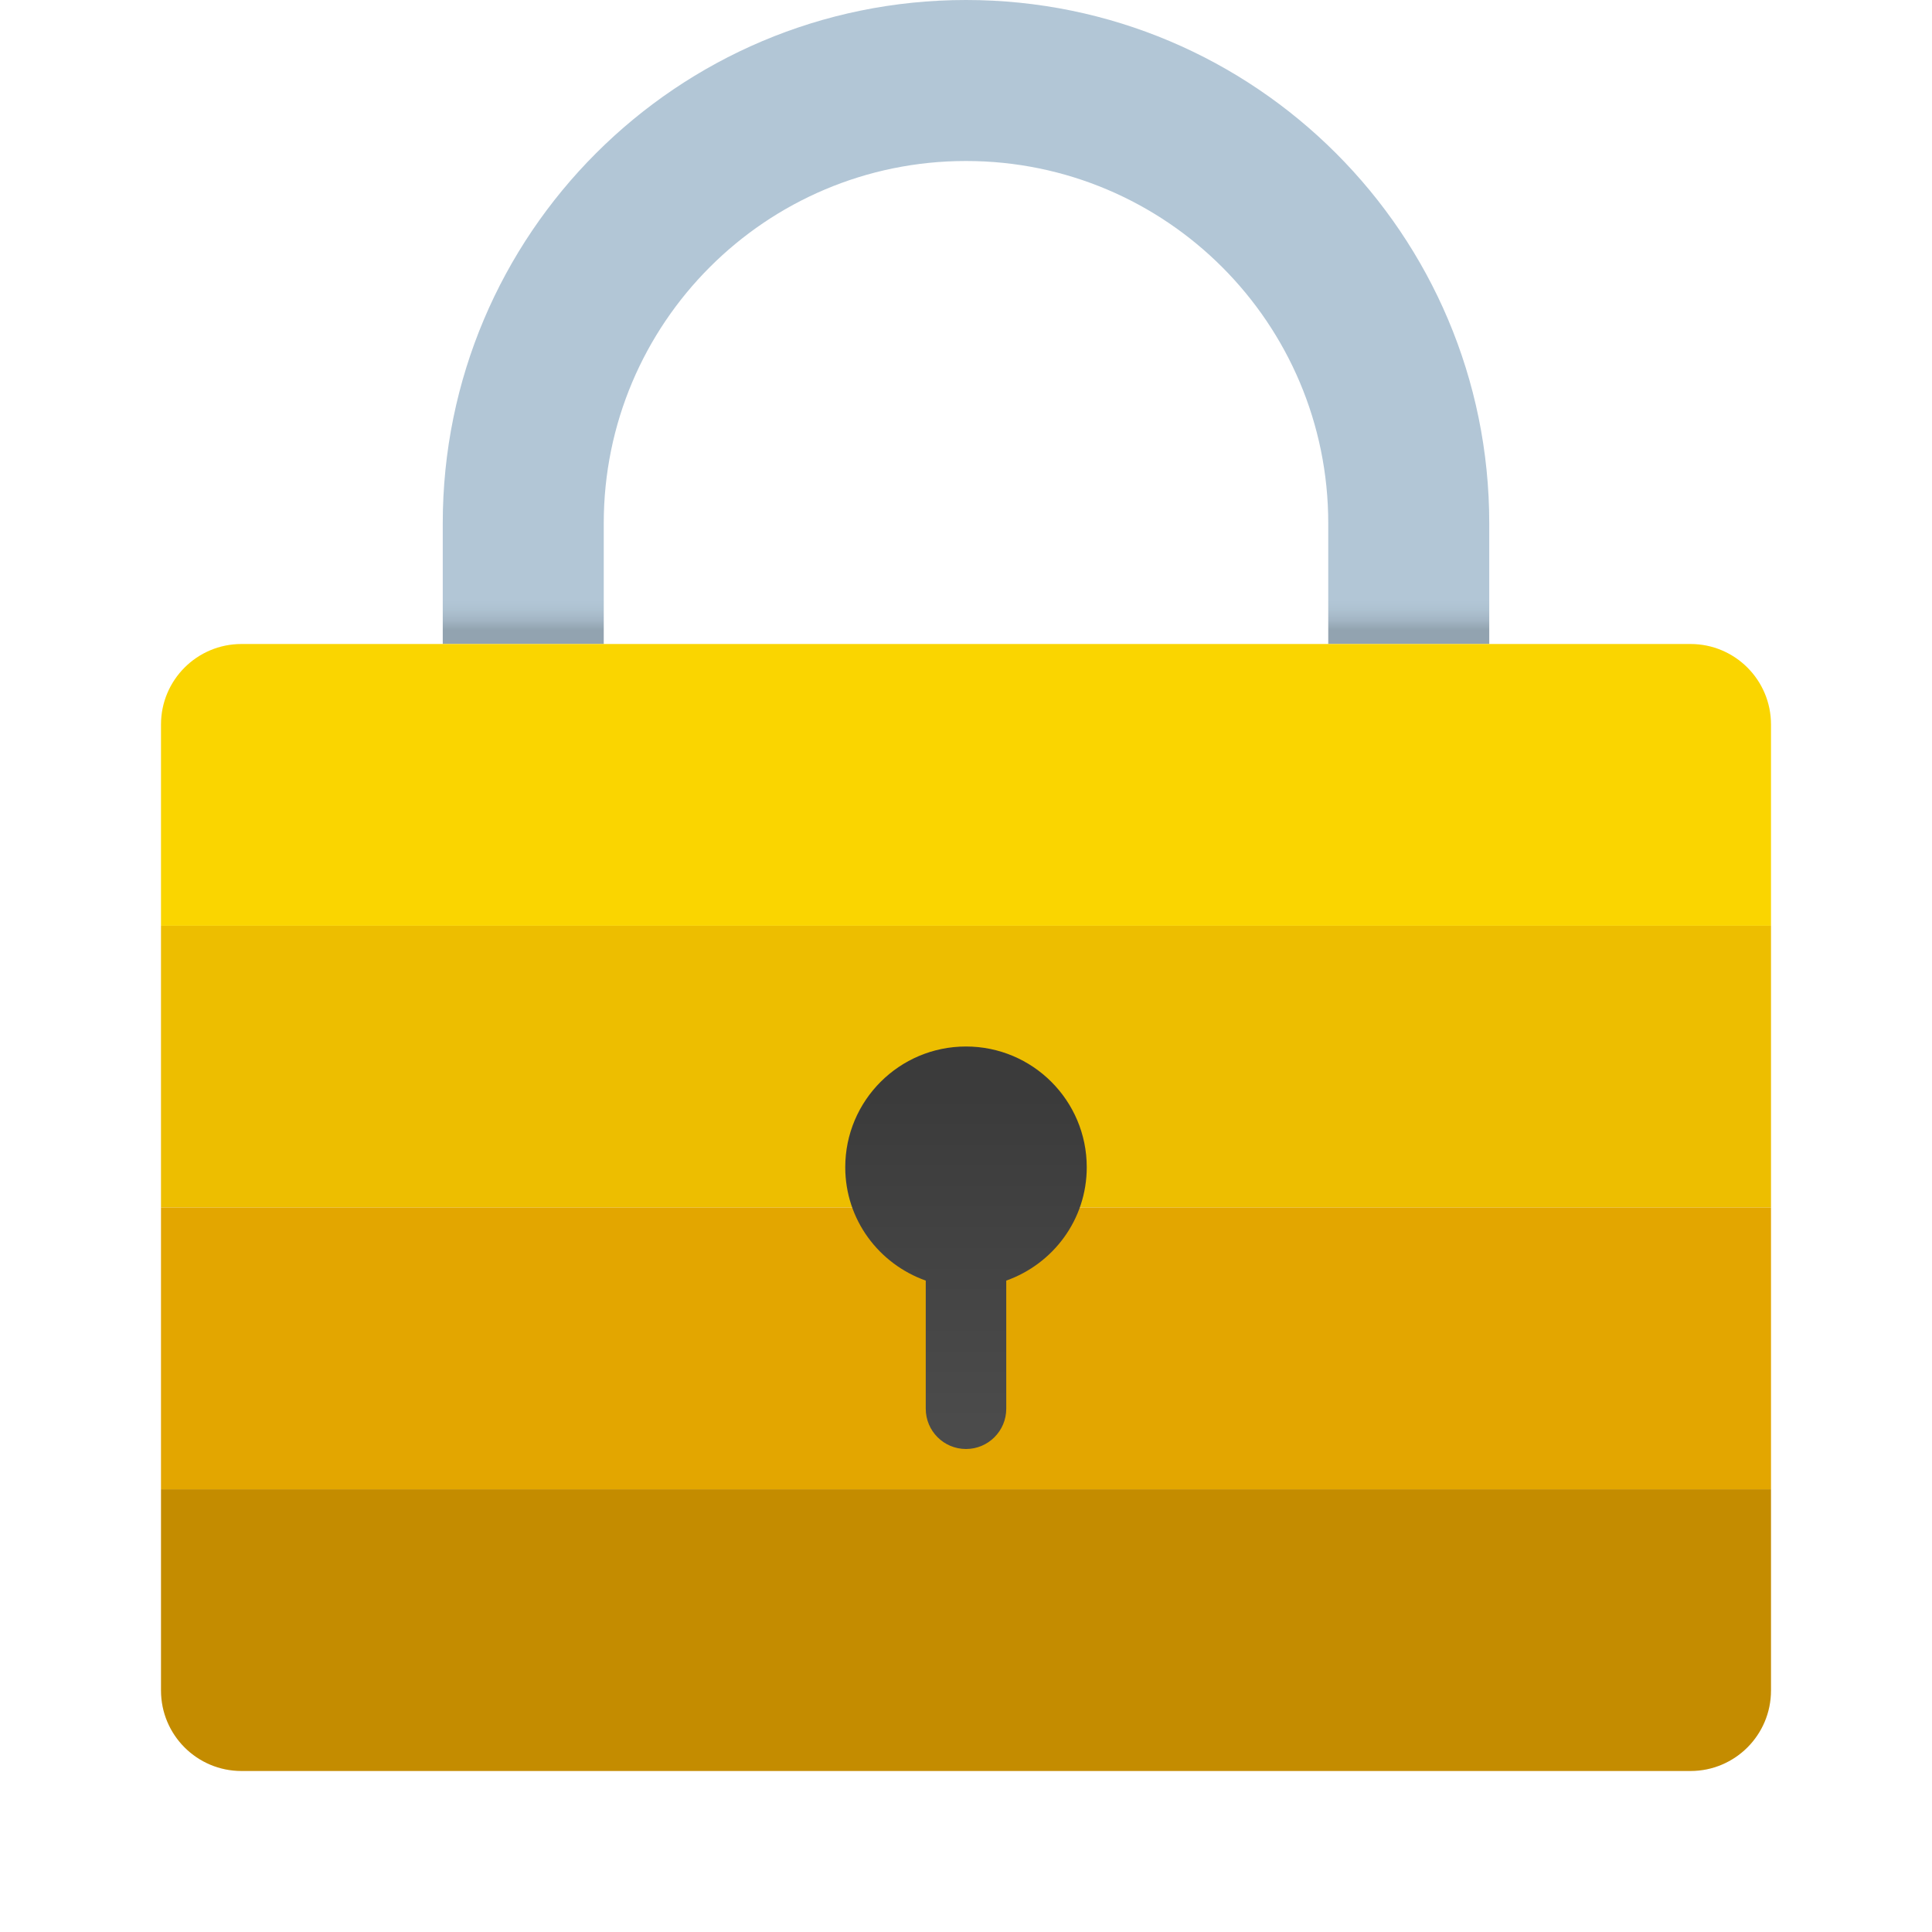
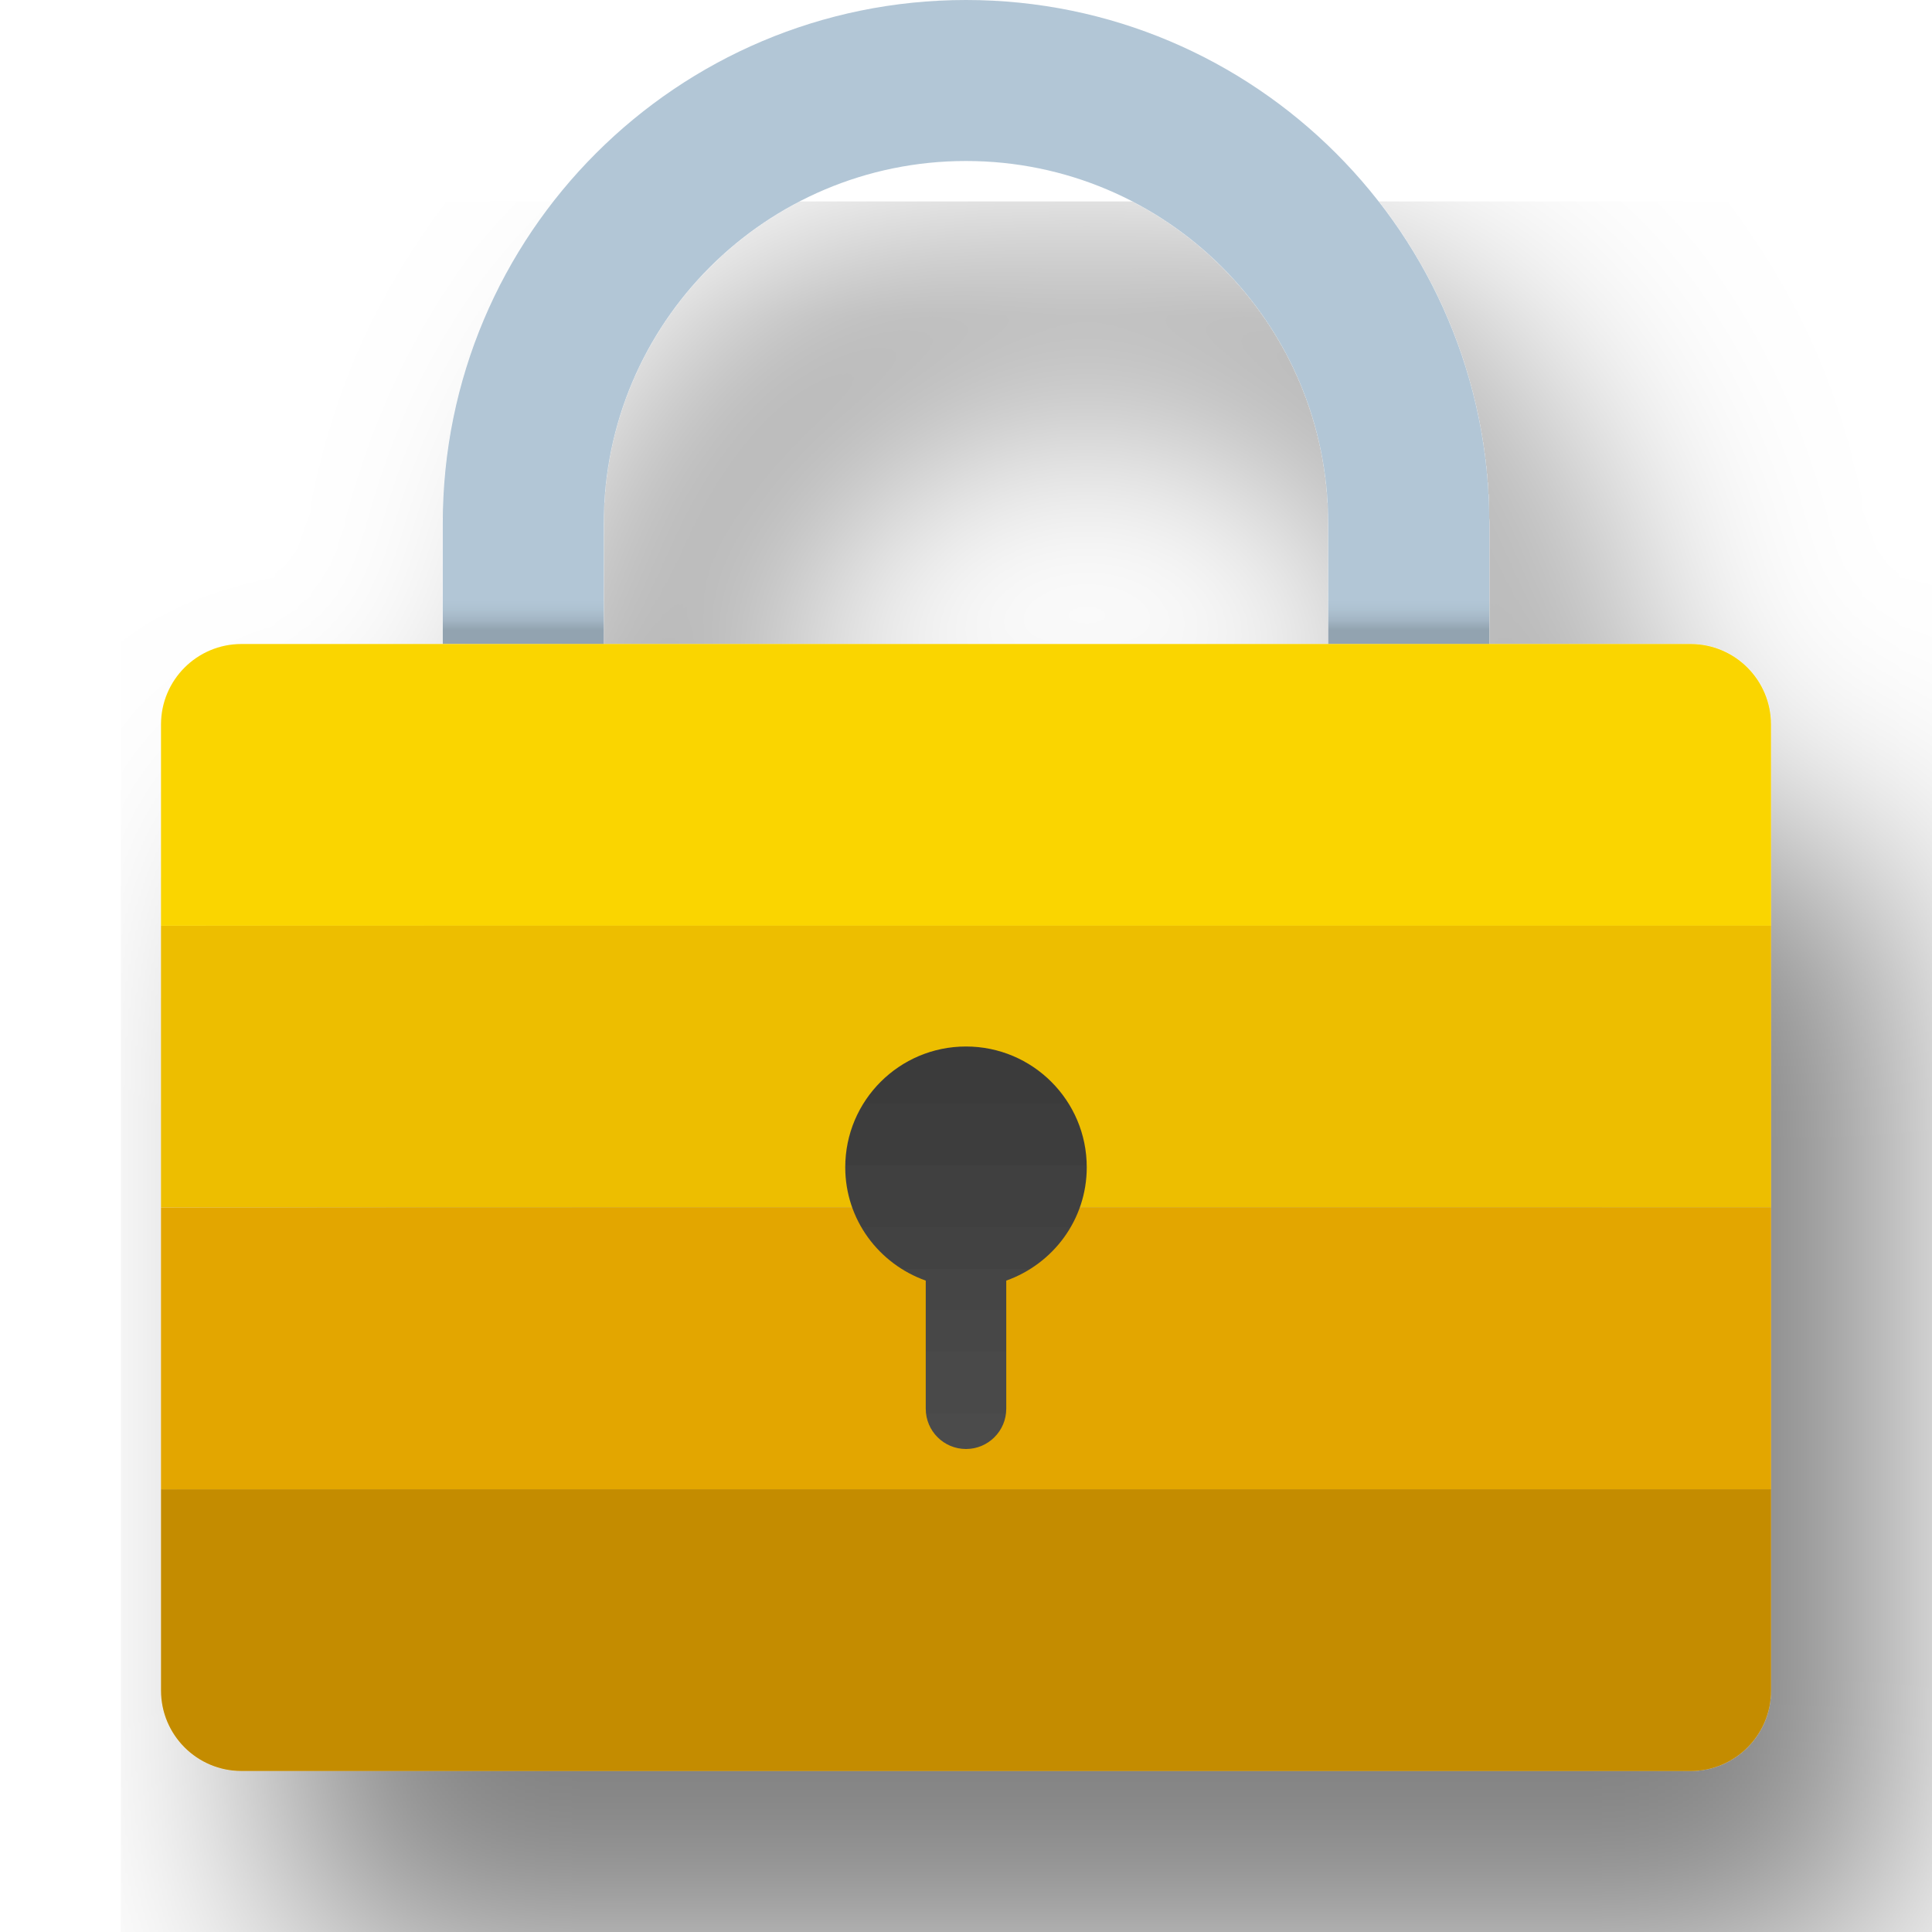
- <svg xmlns="http://www.w3.org/2000/svg" viewBox="0 0 48 48" width="48px" height="48px">
+ <svg xmlns="http://www.w3.org/2000/svg" filter="drop-shadow(3px 5px 3px rgb(0 0 0 / 0.5 ))" viewBox="0 0 48 48" width="48px" height="48px">
  <path fill="#c48c00" d="M44,37H4v5c0,1.105,0.895,2,2,2h36c1.105,0,2-0.895,2-2V37z" />
  <linearGradient id="mqGAn~AfKUNcLhPwXVdula" x1="24" x2="24" y1="15.647" y2="-.296" gradientUnits="userSpaceOnUse">
    <stop offset="0" stop-color="#92a3b0" />
    <stop offset=".015" stop-color="#a3b5c4" />
    <stop offset=".032" stop-color="#aec2d1" />
    <stop offset=".046" stop-color="#b2c6d6" />
  </linearGradient>
  <path fill="url(#mqGAn~AfKUNcLhPwXVdula)" d="M11,13v3h4v-3c0-4.971,4.029-9,9-9h0c4.971,0,9,4.029,9,9v3h4v-3c0-7.18-5.82-13-13-13h0 C16.82,0,11,5.82,11,13z" />
  <path fill="#fad500" d="M44,23H4v-5c0-1.105,0.895-2,2-2h36c1.105,0,2,0.895,2,2V23z" />
  <rect width="40" height="7" x="4" y="23" fill="#edbe00" />
  <rect width="40" height="7" x="4" y="30" fill="#e3a600" />
  <linearGradient id="mqGAn~AfKUNcLhPwXVdulb" x1="24" x2="24" y1="35.373" y2="27.155" gradientUnits="userSpaceOnUse">
    <stop offset="0" stop-color="#4b4b4b" />
    <stop offset="1" stop-color="#3b3b3b" />
  </linearGradient>
  <path fill="url(#mqGAn~AfKUNcLhPwXVdulb)" d="M27,29c0-1.657-1.343-3-3-3s-3,1.343-3,3c0,1.304,0.837,2.403,2,2.816V35c0,0.552,0.448,1,1,1 s1-0.448,1-1v-3.184C26.163,31.403,27,30.304,27,29z" />
</svg>
